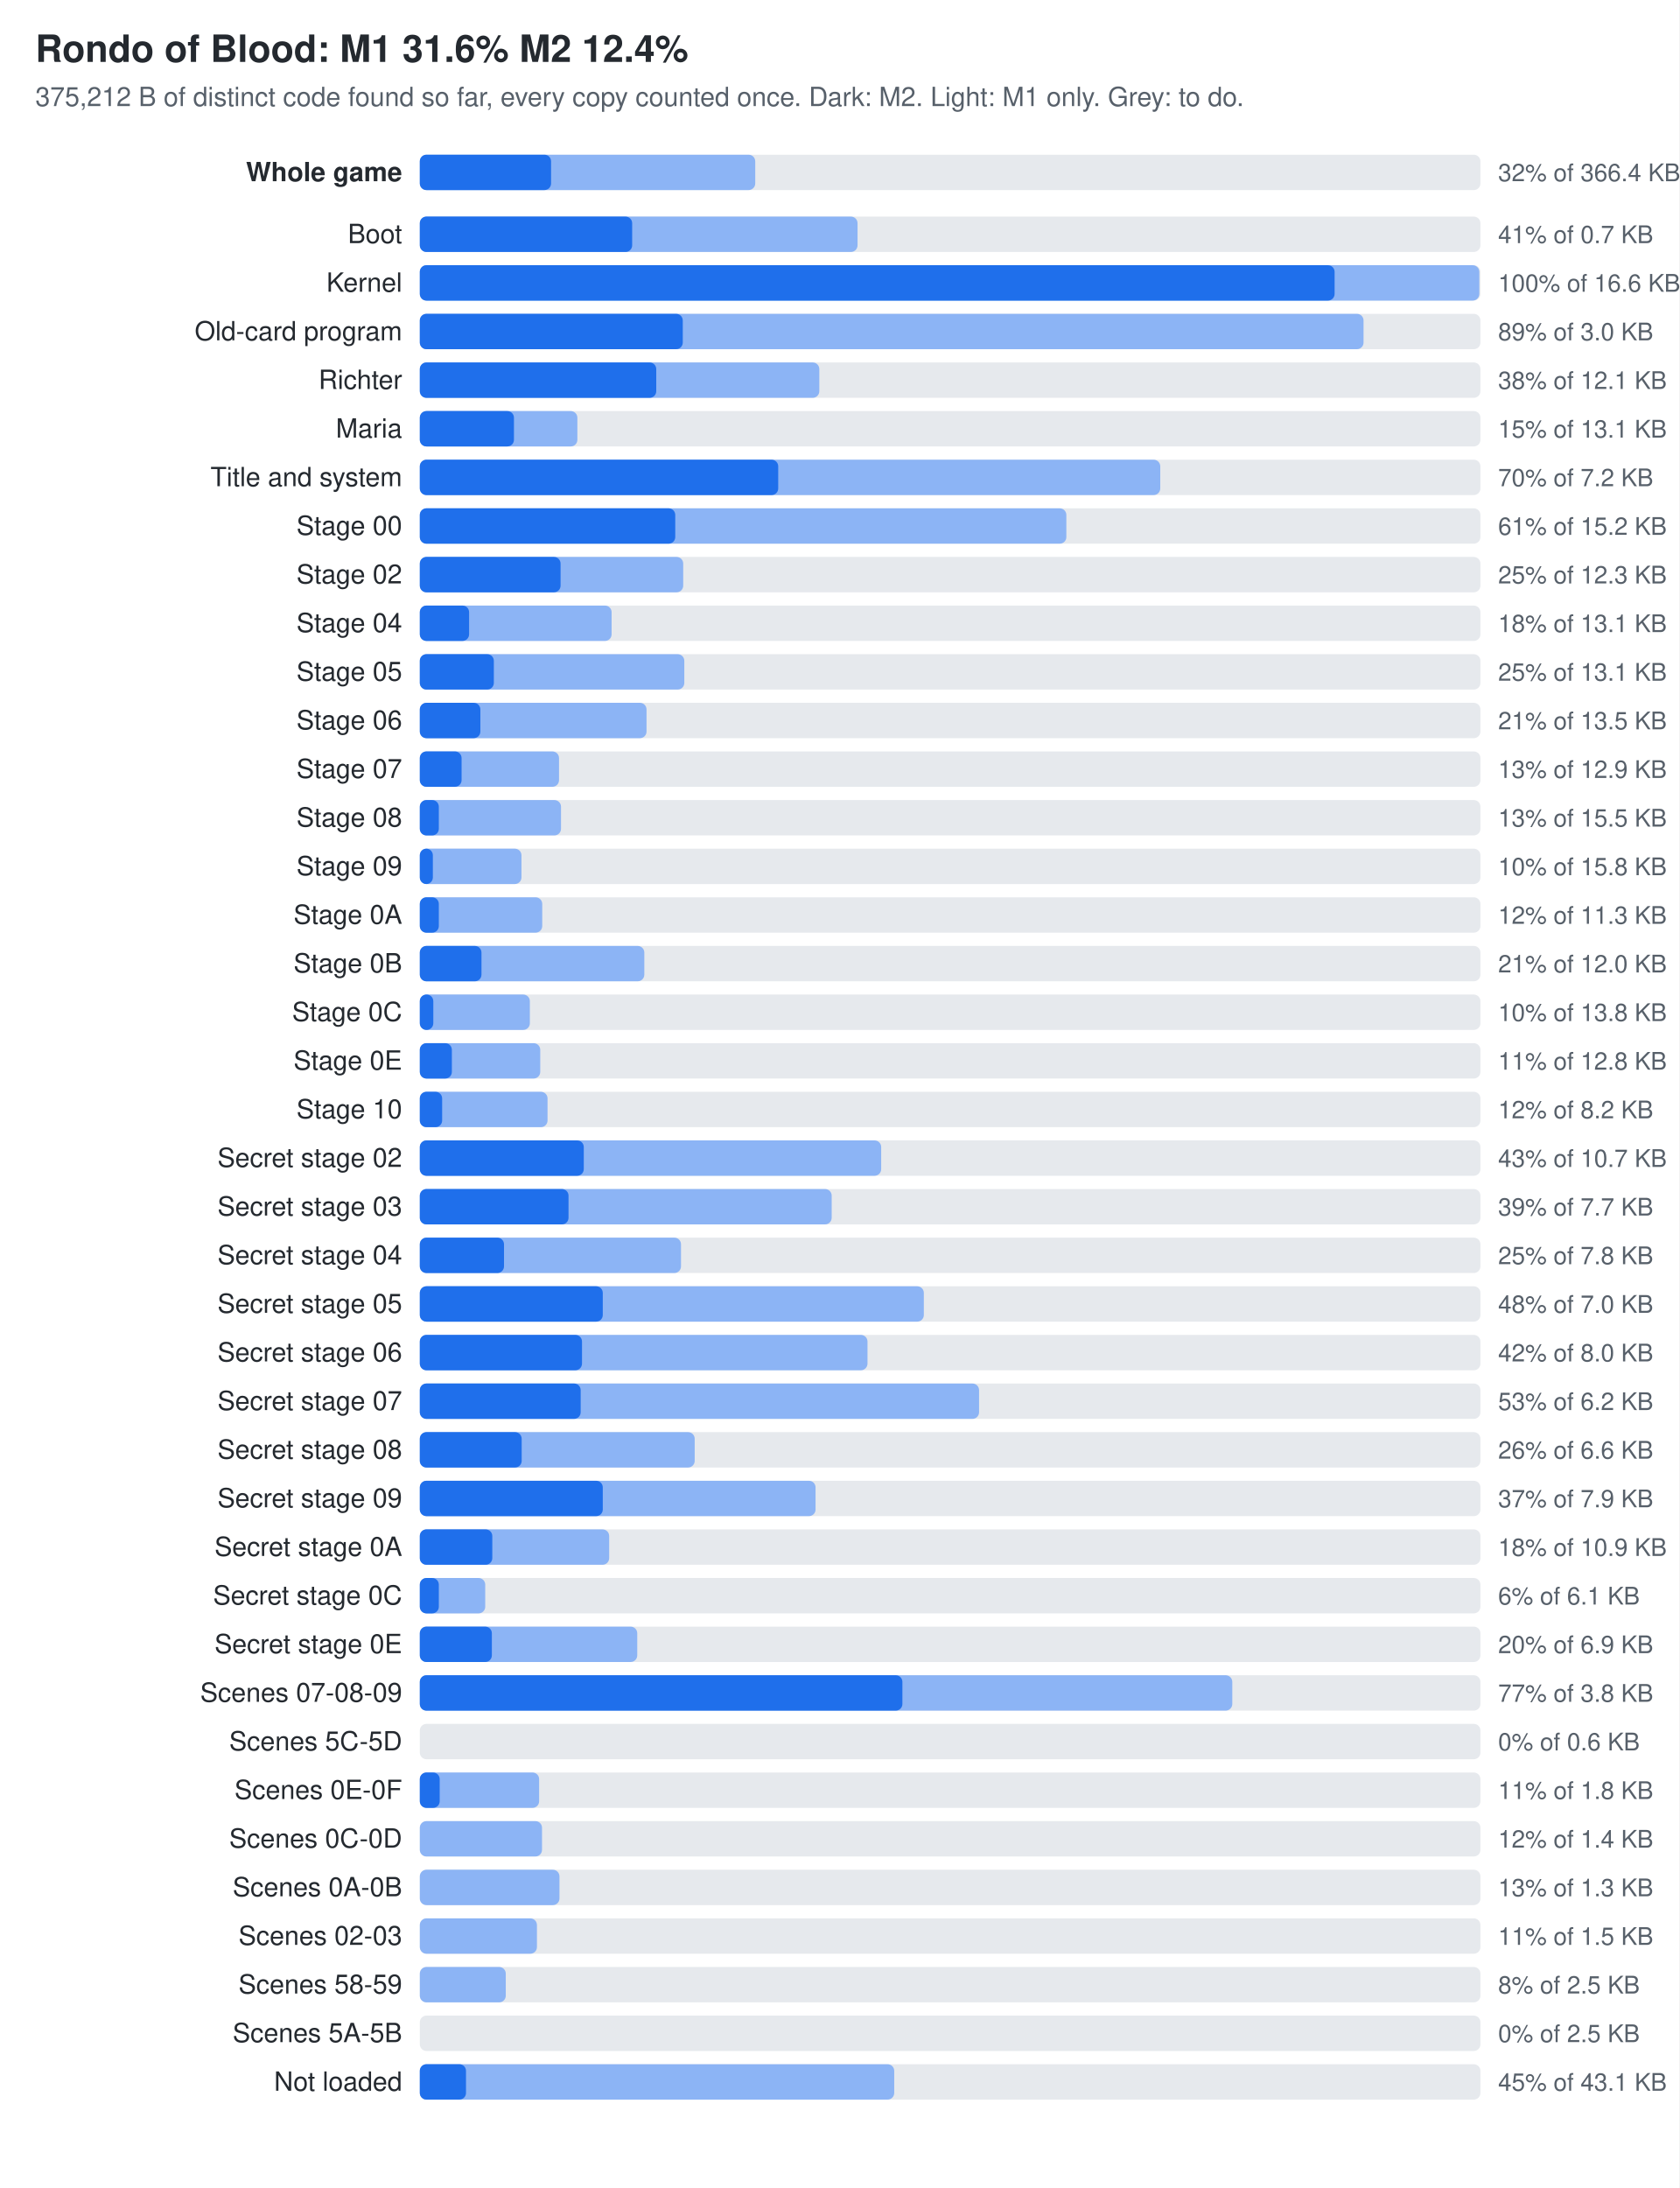
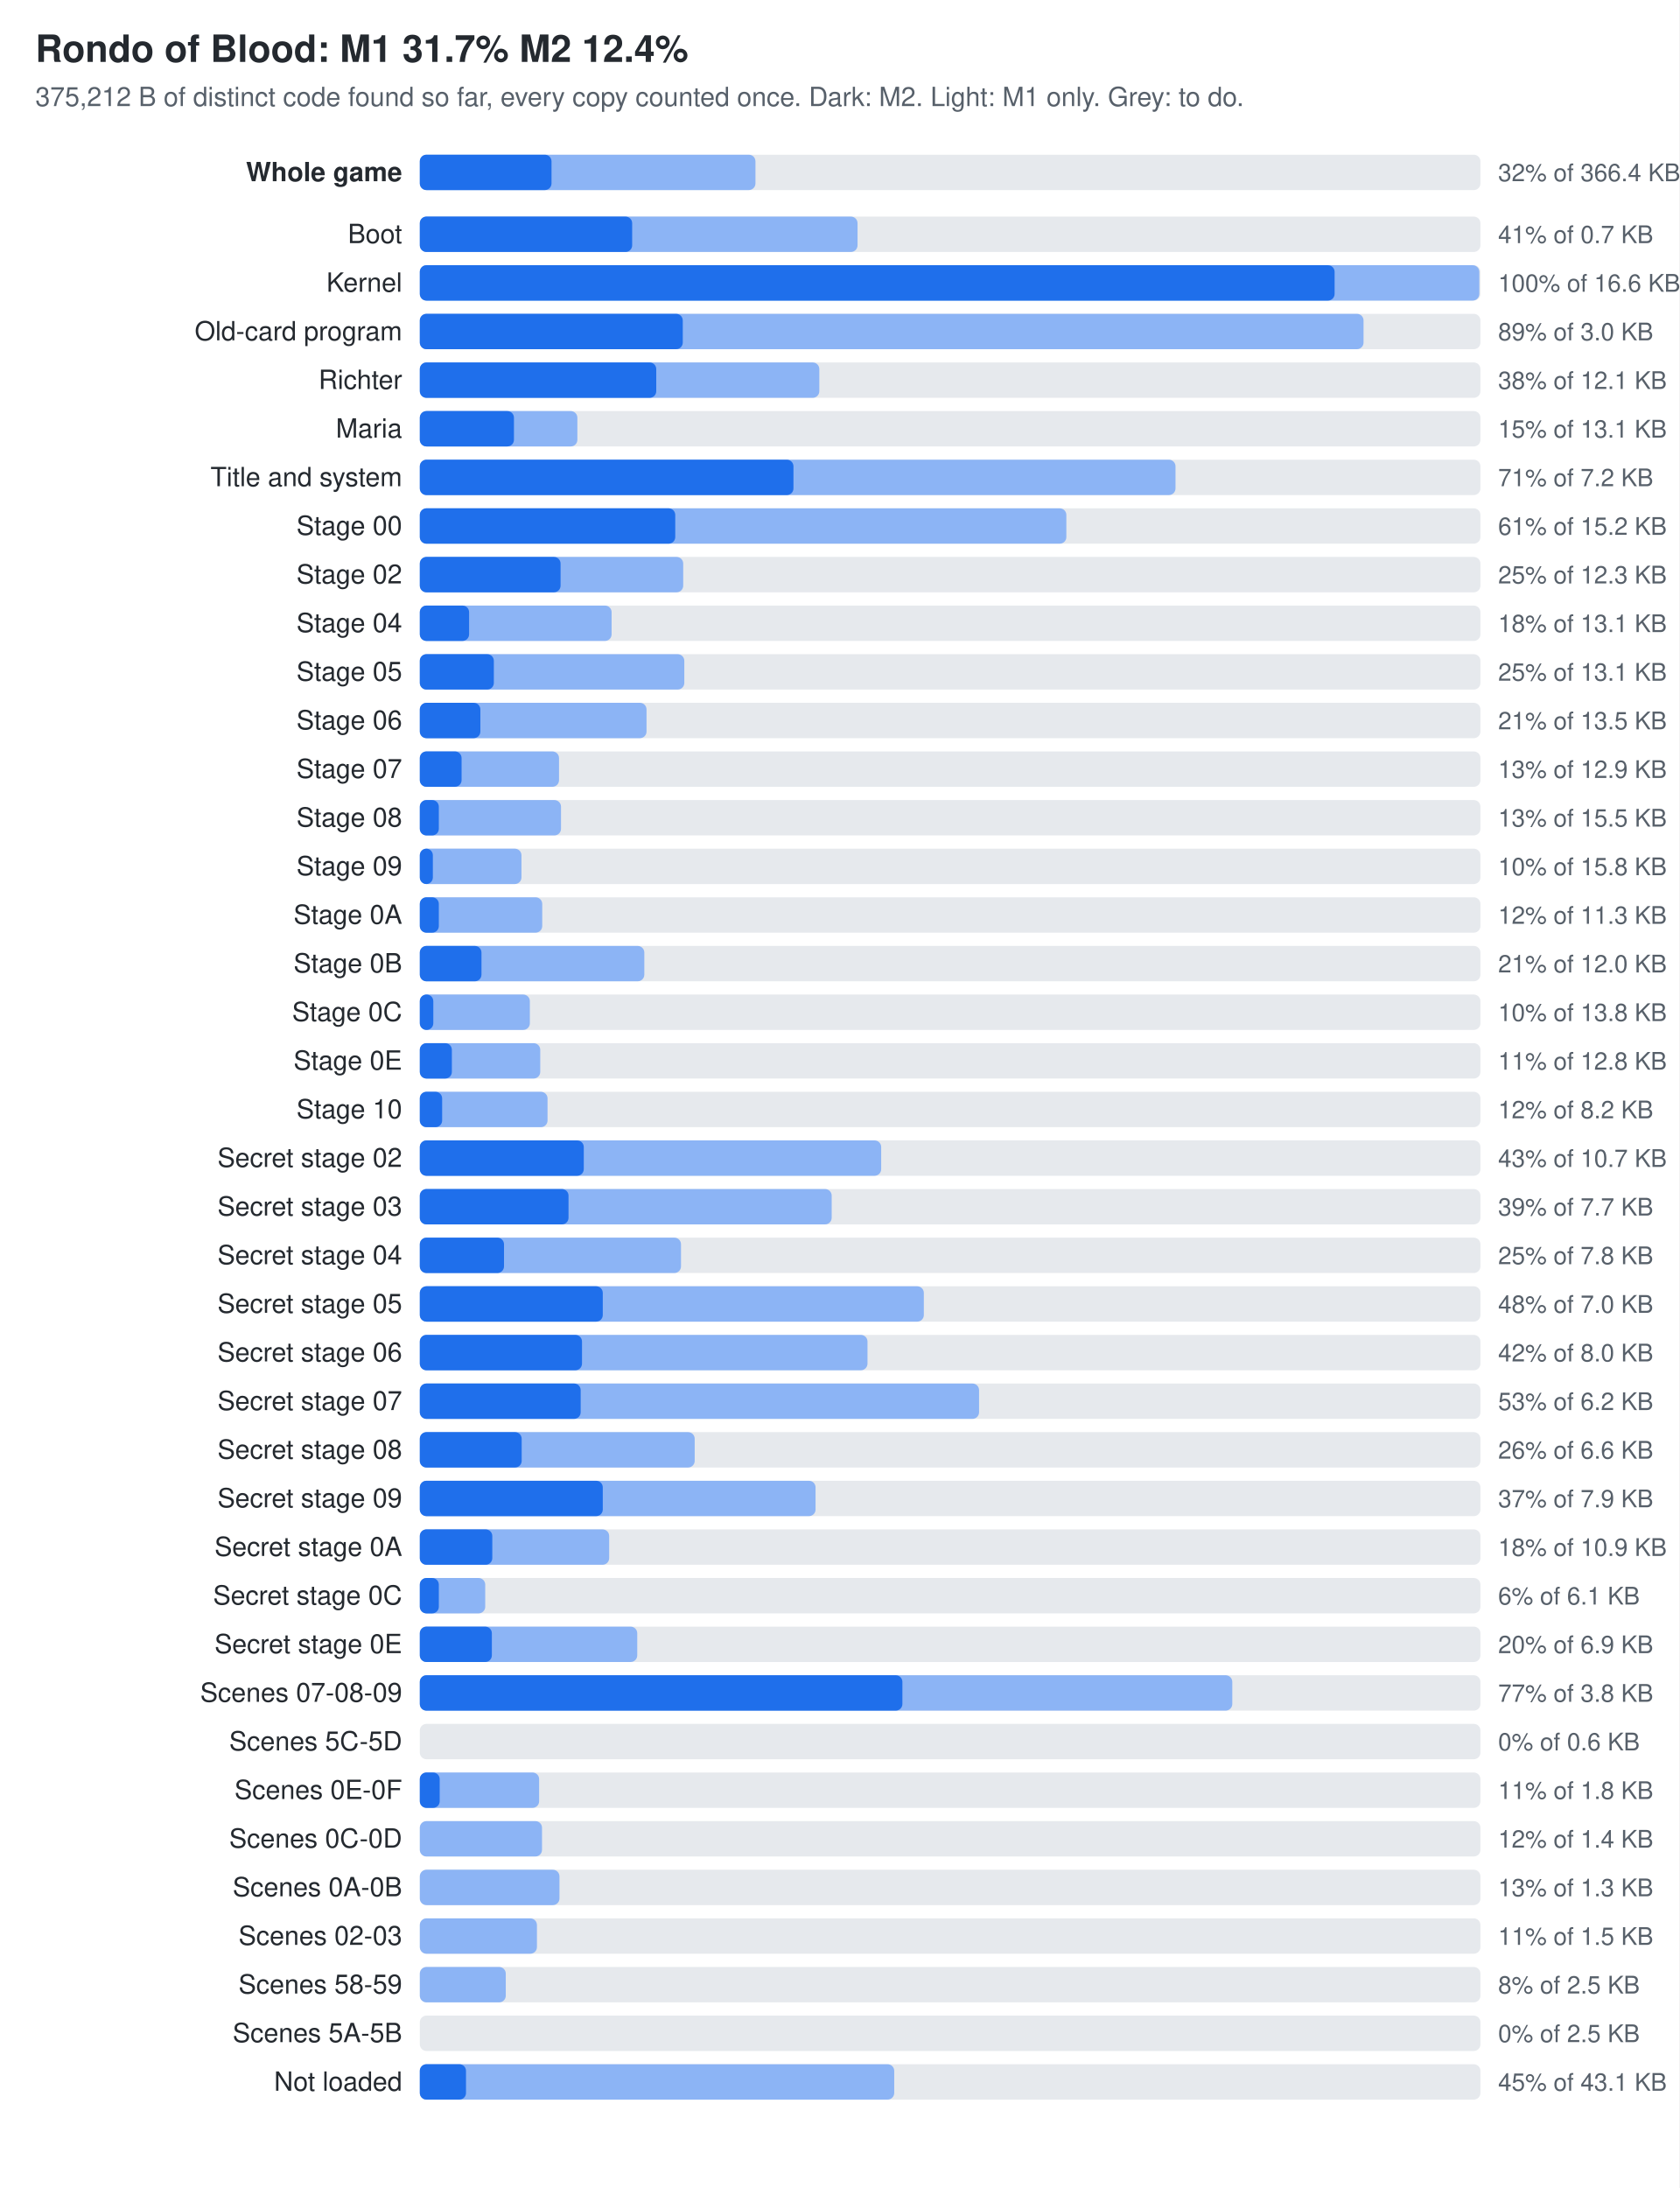
<svg xmlns="http://www.w3.org/2000/svg" width="760" height="990" viewBox="0 0 760 990" font-family="-apple-system,Segoe UI,Helvetica,Arial,sans-serif">
  <rect width="760" height="990" fill="#ffffff" />
-   <text x="16" y="28" font-size="17" font-weight="600" fill="#24292f">Rondo of Blood: M1 31.6%  M2 12.4%</text>
+   <text x="16" y="28" font-size="17" font-weight="600" fill="#24292f">Rondo of Blood: M1 31.7%  M2 12.4%</text>
  <text x="16" y="48" font-size="12" fill="#57606a">375,212 B of distinct code found so far, every copy counted once. Dark: M2. Light: M1 only. Grey: to do.</text>
  <text x="182" y="82" font-size="12" text-anchor="end" fill="#24292f" font-weight="600">Whole game</text>
  <rect x="190" y="70" width="480" height="16" rx="3" fill="#e6e9ed" />
-   <rect x="190" y="70" width="151.8" height="16" rx="3" fill="#8cb4f5" />
-   <rect x="190" y="70" width="59.4" height="16" rx="3" fill="#1f6feb" />
+   <rect x="190" y="70" width="151.9" height="16" rx="3" fill="#8cb4f5" />
+   <rect x="190" y="70" width="59.6" height="16" rx="3" fill="#1f6feb" />
  <text x="678" y="82" font-size="11" fill="#57606a">32% of 366.4 KB</text>
  <text x="182" y="110" font-size="12" text-anchor="end" fill="#24292f">Boot</text>
  <rect x="190" y="98" width="480" height="16" rx="3" fill="#e6e9ed" />
  <rect x="190" y="98" width="198.1" height="16" rx="3" fill="#8cb4f5" />
  <rect x="190" y="98" width="96.1" height="16" rx="3" fill="#1f6feb" />
  <text x="678" y="110" font-size="11" fill="#57606a">41% of 0.7 KB</text>
  <text x="182" y="132" font-size="12" text-anchor="end" fill="#24292f">Kernel</text>
  <rect x="190" y="120" width="480" height="16" rx="3" fill="#e6e9ed" />
  <rect x="190" y="120" width="479.5" height="16" rx="3" fill="#8cb4f5" />
  <rect x="190" y="120" width="414.0" height="16" rx="3" fill="#1f6feb" />
  <text x="678" y="132" font-size="11" fill="#57606a">100% of 16.6 KB</text>
  <text x="182" y="154" font-size="12" text-anchor="end" fill="#24292f">Old-card program</text>
  <rect x="190" y="142" width="480" height="16" rx="3" fill="#e6e9ed" />
  <rect x="190" y="142" width="427.1" height="16" rx="3" fill="#8cb4f5" />
  <rect x="190" y="142" width="119.0" height="16" rx="3" fill="#1f6feb" />
  <text x="678" y="154" font-size="11" fill="#57606a">89% of 3.0 KB</text>
  <text x="182" y="176" font-size="12" text-anchor="end" fill="#24292f">Richter</text>
  <rect x="190" y="164" width="480" height="16" rx="3" fill="#e6e9ed" />
  <rect x="190" y="164" width="180.8" height="16" rx="3" fill="#8cb4f5" />
  <rect x="190" y="164" width="107.0" height="16" rx="3" fill="#1f6feb" />
  <text x="678" y="176" font-size="11" fill="#57606a">38% of 12.1 KB</text>
  <text x="182" y="198" font-size="12" text-anchor="end" fill="#24292f">Maria</text>
  <rect x="190" y="186" width="480" height="16" rx="3" fill="#e6e9ed" />
  <rect x="190" y="186" width="71.3" height="16" rx="3" fill="#8cb4f5" />
  <rect x="190" y="186" width="42.6" height="16" rx="3" fill="#1f6feb" />
  <text x="678" y="198" font-size="11" fill="#57606a">15% of 13.1 KB</text>
  <text x="182" y="220" font-size="12" text-anchor="end" fill="#24292f">Title and system</text>
  <rect x="190" y="208" width="480" height="16" rx="3" fill="#e6e9ed" />
-   <rect x="190" y="208" width="335.1" height="16" rx="3" fill="#8cb4f5" />
-   <rect x="190" y="208" width="162.2" height="16" rx="3" fill="#1f6feb" />
-   <text x="678" y="220" font-size="11" fill="#57606a">70% of 7.2 KB</text>
+   <rect x="190" y="208" width="342.0" height="16" rx="3" fill="#8cb4f5" />
+   <rect x="190" y="208" width="169.1" height="16" rx="3" fill="#1f6feb" />
+   <text x="678" y="220" font-size="11" fill="#57606a">71% of 7.2 KB</text>
  <text x="182" y="242" font-size="12" text-anchor="end" fill="#24292f">Stage 00</text>
  <rect x="190" y="230" width="480" height="16" rx="3" fill="#e6e9ed" />
  <rect x="190" y="230" width="292.6" height="16" rx="3" fill="#8cb4f5" />
  <rect x="190" y="230" width="115.6" height="16" rx="3" fill="#1f6feb" />
  <text x="678" y="242" font-size="11" fill="#57606a">61% of 15.2 KB</text>
  <text x="182" y="264" font-size="12" text-anchor="end" fill="#24292f">Stage 02</text>
  <rect x="190" y="252" width="480" height="16" rx="3" fill="#e6e9ed" />
  <rect x="190" y="252" width="119.2" height="16" rx="3" fill="#8cb4f5" />
  <rect x="190" y="252" width="63.7" height="16" rx="3" fill="#1f6feb" />
  <text x="678" y="264" font-size="11" fill="#57606a">25% of 12.3 KB</text>
  <text x="182" y="286" font-size="12" text-anchor="end" fill="#24292f">Stage 04</text>
  <rect x="190" y="274" width="480" height="16" rx="3" fill="#e6e9ed" />
  <rect x="190" y="274" width="86.8" height="16" rx="3" fill="#8cb4f5" />
  <rect x="190" y="274" width="22.3" height="16" rx="3" fill="#1f6feb" />
  <text x="678" y="286" font-size="11" fill="#57606a">18% of 13.1 KB</text>
  <text x="182" y="308" font-size="12" text-anchor="end" fill="#24292f">Stage 05</text>
  <rect x="190" y="296" width="480" height="16" rx="3" fill="#e6e9ed" />
  <rect x="190" y="296" width="119.7" height="16" rx="3" fill="#8cb4f5" />
  <rect x="190" y="296" width="33.5" height="16" rx="3" fill="#1f6feb" />
  <text x="678" y="308" font-size="11" fill="#57606a">25% of 13.1 KB</text>
  <text x="182" y="330" font-size="12" text-anchor="end" fill="#24292f">Stage 06</text>
  <rect x="190" y="318" width="480" height="16" rx="3" fill="#e6e9ed" />
  <rect x="190" y="318" width="102.6" height="16" rx="3" fill="#8cb4f5" />
  <rect x="190" y="318" width="27.4" height="16" rx="3" fill="#1f6feb" />
  <text x="678" y="330" font-size="11" fill="#57606a">21% of 13.5 KB</text>
  <text x="182" y="352" font-size="12" text-anchor="end" fill="#24292f">Stage 07</text>
  <rect x="190" y="340" width="480" height="16" rx="3" fill="#e6e9ed" />
  <rect x="190" y="340" width="63.0" height="16" rx="3" fill="#8cb4f5" />
  <rect x="190" y="340" width="18.9" height="16" rx="3" fill="#1f6feb" />
  <text x="678" y="352" font-size="11" fill="#57606a">13% of 12.9 KB</text>
  <text x="182" y="374" font-size="12" text-anchor="end" fill="#24292f">Stage 08</text>
  <rect x="190" y="362" width="480" height="16" rx="3" fill="#e6e9ed" />
  <rect x="190" y="362" width="63.9" height="16" rx="3" fill="#8cb4f5" />
  <rect x="190" y="362" width="8.6" height="16" rx="3" fill="#1f6feb" />
  <text x="678" y="374" font-size="11" fill="#57606a">13% of 15.5 KB</text>
  <text x="182" y="396" font-size="12" text-anchor="end" fill="#24292f">Stage 09</text>
  <rect x="190" y="384" width="480" height="16" rx="3" fill="#e6e9ed" />
  <rect x="190" y="384" width="46.0" height="16" rx="3" fill="#8cb4f5" />
  <rect x="190" y="384" width="5.9" height="16" rx="3" fill="#1f6feb" />
  <text x="678" y="396" font-size="11" fill="#57606a">10% of 15.8 KB</text>
  <text x="182" y="418" font-size="12" text-anchor="end" fill="#24292f">Stage 0A</text>
  <rect x="190" y="406" width="480" height="16" rx="3" fill="#e6e9ed" />
  <rect x="190" y="406" width="55.4" height="16" rx="3" fill="#8cb4f5" />
  <rect x="190" y="406" width="8.6" height="16" rx="3" fill="#1f6feb" />
  <text x="678" y="418" font-size="11" fill="#57606a">12% of 11.3 KB</text>
  <text x="182" y="440" font-size="12" text-anchor="end" fill="#24292f">Stage 0B</text>
  <rect x="190" y="428" width="480" height="16" rx="3" fill="#e6e9ed" />
  <rect x="190" y="428" width="101.6" height="16" rx="3" fill="#8cb4f5" />
  <rect x="190" y="428" width="27.9" height="16" rx="3" fill="#1f6feb" />
  <text x="678" y="440" font-size="11" fill="#57606a">21% of 12.0 KB</text>
  <text x="182" y="462" font-size="12" text-anchor="end" fill="#24292f">Stage 0C</text>
  <rect x="190" y="450" width="480" height="16" rx="3" fill="#e6e9ed" />
  <rect x="190" y="450" width="49.8" height="16" rx="3" fill="#8cb4f5" />
  <rect x="190" y="450" width="6.1" height="16" rx="3" fill="#1f6feb" />
  <text x="678" y="462" font-size="11" fill="#57606a">10% of 13.8 KB</text>
  <text x="182" y="484" font-size="12" text-anchor="end" fill="#24292f">Stage 0E</text>
  <rect x="190" y="472" width="480" height="16" rx="3" fill="#e6e9ed" />
  <rect x="190" y="472" width="54.5" height="16" rx="3" fill="#8cb4f5" />
  <rect x="190" y="472" width="14.5" height="16" rx="3" fill="#1f6feb" />
  <text x="678" y="484" font-size="11" fill="#57606a">11% of 12.8 KB</text>
  <text x="182" y="506" font-size="12" text-anchor="end" fill="#24292f">Stage 10</text>
  <rect x="190" y="494" width="480" height="16" rx="3" fill="#e6e9ed" />
  <rect x="190" y="494" width="57.8" height="16" rx="3" fill="#8cb4f5" />
  <rect x="190" y="494" width="10.1" height="16" rx="3" fill="#1f6feb" />
  <text x="678" y="506" font-size="11" fill="#57606a">12% of 8.2 KB</text>
  <text x="182" y="528" font-size="12" text-anchor="end" fill="#24292f">Secret stage 02</text>
  <rect x="190" y="516" width="480" height="16" rx="3" fill="#e6e9ed" />
  <rect x="190" y="516" width="208.8" height="16" rx="3" fill="#8cb4f5" />
  <rect x="190" y="516" width="74.2" height="16" rx="3" fill="#1f6feb" />
  <text x="678" y="528" font-size="11" fill="#57606a">43% of 10.7 KB</text>
  <text x="182" y="550" font-size="12" text-anchor="end" fill="#24292f">Secret stage 03</text>
  <rect x="190" y="538" width="480" height="16" rx="3" fill="#e6e9ed" />
  <rect x="190" y="538" width="186.4" height="16" rx="3" fill="#8cb4f5" />
  <rect x="190" y="538" width="67.3" height="16" rx="3" fill="#1f6feb" />
  <text x="678" y="550" font-size="11" fill="#57606a">39% of 7.7 KB</text>
  <text x="182" y="572" font-size="12" text-anchor="end" fill="#24292f">Secret stage 04</text>
  <rect x="190" y="560" width="480" height="16" rx="3" fill="#e6e9ed" />
  <rect x="190" y="560" width="118.2" height="16" rx="3" fill="#8cb4f5" />
  <rect x="190" y="560" width="38.1" height="16" rx="3" fill="#1f6feb" />
  <text x="678" y="572" font-size="11" fill="#57606a">25% of 7.8 KB</text>
  <text x="182" y="594" font-size="12" text-anchor="end" fill="#24292f">Secret stage 05</text>
  <rect x="190" y="582" width="480" height="16" rx="3" fill="#e6e9ed" />
  <rect x="190" y="582" width="228.1" height="16" rx="3" fill="#8cb4f5" />
  <rect x="190" y="582" width="82.8" height="16" rx="3" fill="#1f6feb" />
  <text x="678" y="594" font-size="11" fill="#57606a">48% of 7.0 KB</text>
  <text x="182" y="616" font-size="12" text-anchor="end" fill="#24292f">Secret stage 06</text>
  <rect x="190" y="604" width="480" height="16" rx="3" fill="#e6e9ed" />
  <rect x="190" y="604" width="202.6" height="16" rx="3" fill="#8cb4f5" />
  <rect x="190" y="604" width="73.4" height="16" rx="3" fill="#1f6feb" />
  <text x="678" y="616" font-size="11" fill="#57606a">42% of 8.0 KB</text>
  <text x="182" y="638" font-size="12" text-anchor="end" fill="#24292f">Secret stage 07</text>
  <rect x="190" y="626" width="480" height="16" rx="3" fill="#e6e9ed" />
  <rect x="190" y="626" width="253.1" height="16" rx="3" fill="#8cb4f5" />
  <rect x="190" y="626" width="72.8" height="16" rx="3" fill="#1f6feb" />
  <text x="678" y="638" font-size="11" fill="#57606a">53% of 6.2 KB</text>
  <text x="182" y="660" font-size="12" text-anchor="end" fill="#24292f">Secret stage 08</text>
  <rect x="190" y="648" width="480" height="16" rx="3" fill="#e6e9ed" />
  <rect x="190" y="648" width="124.4" height="16" rx="3" fill="#8cb4f5" />
  <rect x="190" y="648" width="46.1" height="16" rx="3" fill="#1f6feb" />
  <text x="678" y="660" font-size="11" fill="#57606a">26% of 6.6 KB</text>
  <text x="182" y="682" font-size="12" text-anchor="end" fill="#24292f">Secret stage 09</text>
  <rect x="190" y="670" width="480" height="16" rx="3" fill="#e6e9ed" />
  <rect x="190" y="670" width="179.1" height="16" rx="3" fill="#8cb4f5" />
  <rect x="190" y="670" width="82.8" height="16" rx="3" fill="#1f6feb" />
  <text x="678" y="682" font-size="11" fill="#57606a">37% of 7.9 KB</text>
  <text x="182" y="704" font-size="12" text-anchor="end" fill="#24292f">Secret stage 0A</text>
  <rect x="190" y="692" width="480" height="16" rx="3" fill="#e6e9ed" />
  <rect x="190" y="692" width="85.7" height="16" rx="3" fill="#8cb4f5" />
  <rect x="190" y="692" width="32.8" height="16" rx="3" fill="#1f6feb" />
  <text x="678" y="704" font-size="11" fill="#57606a">18% of 10.9 KB</text>
  <text x="182" y="726" font-size="12" text-anchor="end" fill="#24292f">Secret stage 0C</text>
  <rect x="190" y="714" width="480" height="16" rx="3" fill="#e6e9ed" />
  <rect x="190" y="714" width="29.6" height="16" rx="3" fill="#8cb4f5" />
  <rect x="190" y="714" width="8.6" height="16" rx="3" fill="#1f6feb" />
  <text x="678" y="726" font-size="11" fill="#57606a">6% of 6.1 KB</text>
  <text x="182" y="748" font-size="12" text-anchor="end" fill="#24292f">Secret stage 0E</text>
  <rect x="190" y="736" width="480" height="16" rx="3" fill="#e6e9ed" />
  <rect x="190" y="736" width="98.4" height="16" rx="3" fill="#8cb4f5" />
  <rect x="190" y="736" width="32.6" height="16" rx="3" fill="#1f6feb" />
  <text x="678" y="748" font-size="11" fill="#57606a">20% of 6.9 KB</text>
  <text x="182" y="770" font-size="12" text-anchor="end" fill="#24292f">Scenes 07-08-09</text>
  <rect x="190" y="758" width="480" height="16" rx="3" fill="#e6e9ed" />
  <rect x="190" y="758" width="367.7" height="16" rx="3" fill="#8cb4f5" />
  <rect x="190" y="758" width="218.4" height="16" rx="3" fill="#1f6feb" />
  <text x="678" y="770" font-size="11" fill="#57606a">77% of 3.8 KB</text>
  <text x="182" y="792" font-size="12" text-anchor="end" fill="#24292f">Scenes 5C-5D</text>
  <rect x="190" y="780" width="480" height="16" rx="3" fill="#e6e9ed" />
  <text x="678" y="792" font-size="11" fill="#57606a">0% of 0.6 KB</text>
  <text x="182" y="814" font-size="12" text-anchor="end" fill="#24292f">Scenes 0E-0F</text>
  <rect x="190" y="802" width="480" height="16" rx="3" fill="#e6e9ed" />
  <rect x="190" y="802" width="54.0" height="16" rx="3" fill="#8cb4f5" />
  <rect x="190" y="802" width="9.0" height="16" rx="3" fill="#1f6feb" />
  <text x="678" y="814" font-size="11" fill="#57606a">11% of 1.8 KB</text>
  <text x="182" y="836" font-size="12" text-anchor="end" fill="#24292f">Scenes 0C-0D</text>
  <rect x="190" y="824" width="480" height="16" rx="3" fill="#e6e9ed" />
  <rect x="190" y="824" width="55.3" height="16" rx="3" fill="#8cb4f5" />
  <text x="678" y="836" font-size="11" fill="#57606a">12% of 1.4 KB</text>
  <text x="182" y="858" font-size="12" text-anchor="end" fill="#24292f">Scenes 0A-0B</text>
  <rect x="190" y="846" width="480" height="16" rx="3" fill="#e6e9ed" />
  <rect x="190" y="846" width="63.2" height="16" rx="3" fill="#8cb4f5" />
  <text x="678" y="858" font-size="11" fill="#57606a">13% of 1.3 KB</text>
  <text x="182" y="880" font-size="12" text-anchor="end" fill="#24292f">Scenes 02-03</text>
  <rect x="190" y="868" width="480" height="16" rx="3" fill="#e6e9ed" />
  <rect x="190" y="868" width="53.0" height="16" rx="3" fill="#8cb4f5" />
  <text x="678" y="880" font-size="11" fill="#57606a">11% of 1.5 KB</text>
  <text x="182" y="902" font-size="12" text-anchor="end" fill="#24292f">Scenes 58-59</text>
  <rect x="190" y="890" width="480" height="16" rx="3" fill="#e6e9ed" />
  <rect x="190" y="890" width="38.9" height="16" rx="3" fill="#8cb4f5" />
  <text x="678" y="902" font-size="11" fill="#57606a">8% of 2.5 KB</text>
  <text x="182" y="924" font-size="12" text-anchor="end" fill="#24292f">Scenes 5A-5B</text>
  <rect x="190" y="912" width="480" height="16" rx="3" fill="#e6e9ed" />
  <text x="678" y="924" font-size="11" fill="#57606a">0% of 2.5 KB</text>
  <text x="182" y="946" font-size="12" text-anchor="end" fill="#24292f">Not loaded</text>
  <rect x="190" y="934" width="480" height="16" rx="3" fill="#e6e9ed" />
  <rect x="190" y="934" width="214.7" height="16" rx="3" fill="#8cb4f5" />
  <rect x="190" y="934" width="20.9" height="16" rx="3" fill="#1f6feb" />
  <text x="678" y="946" font-size="11" fill="#57606a">45% of 43.1 KB</text>
</svg>
